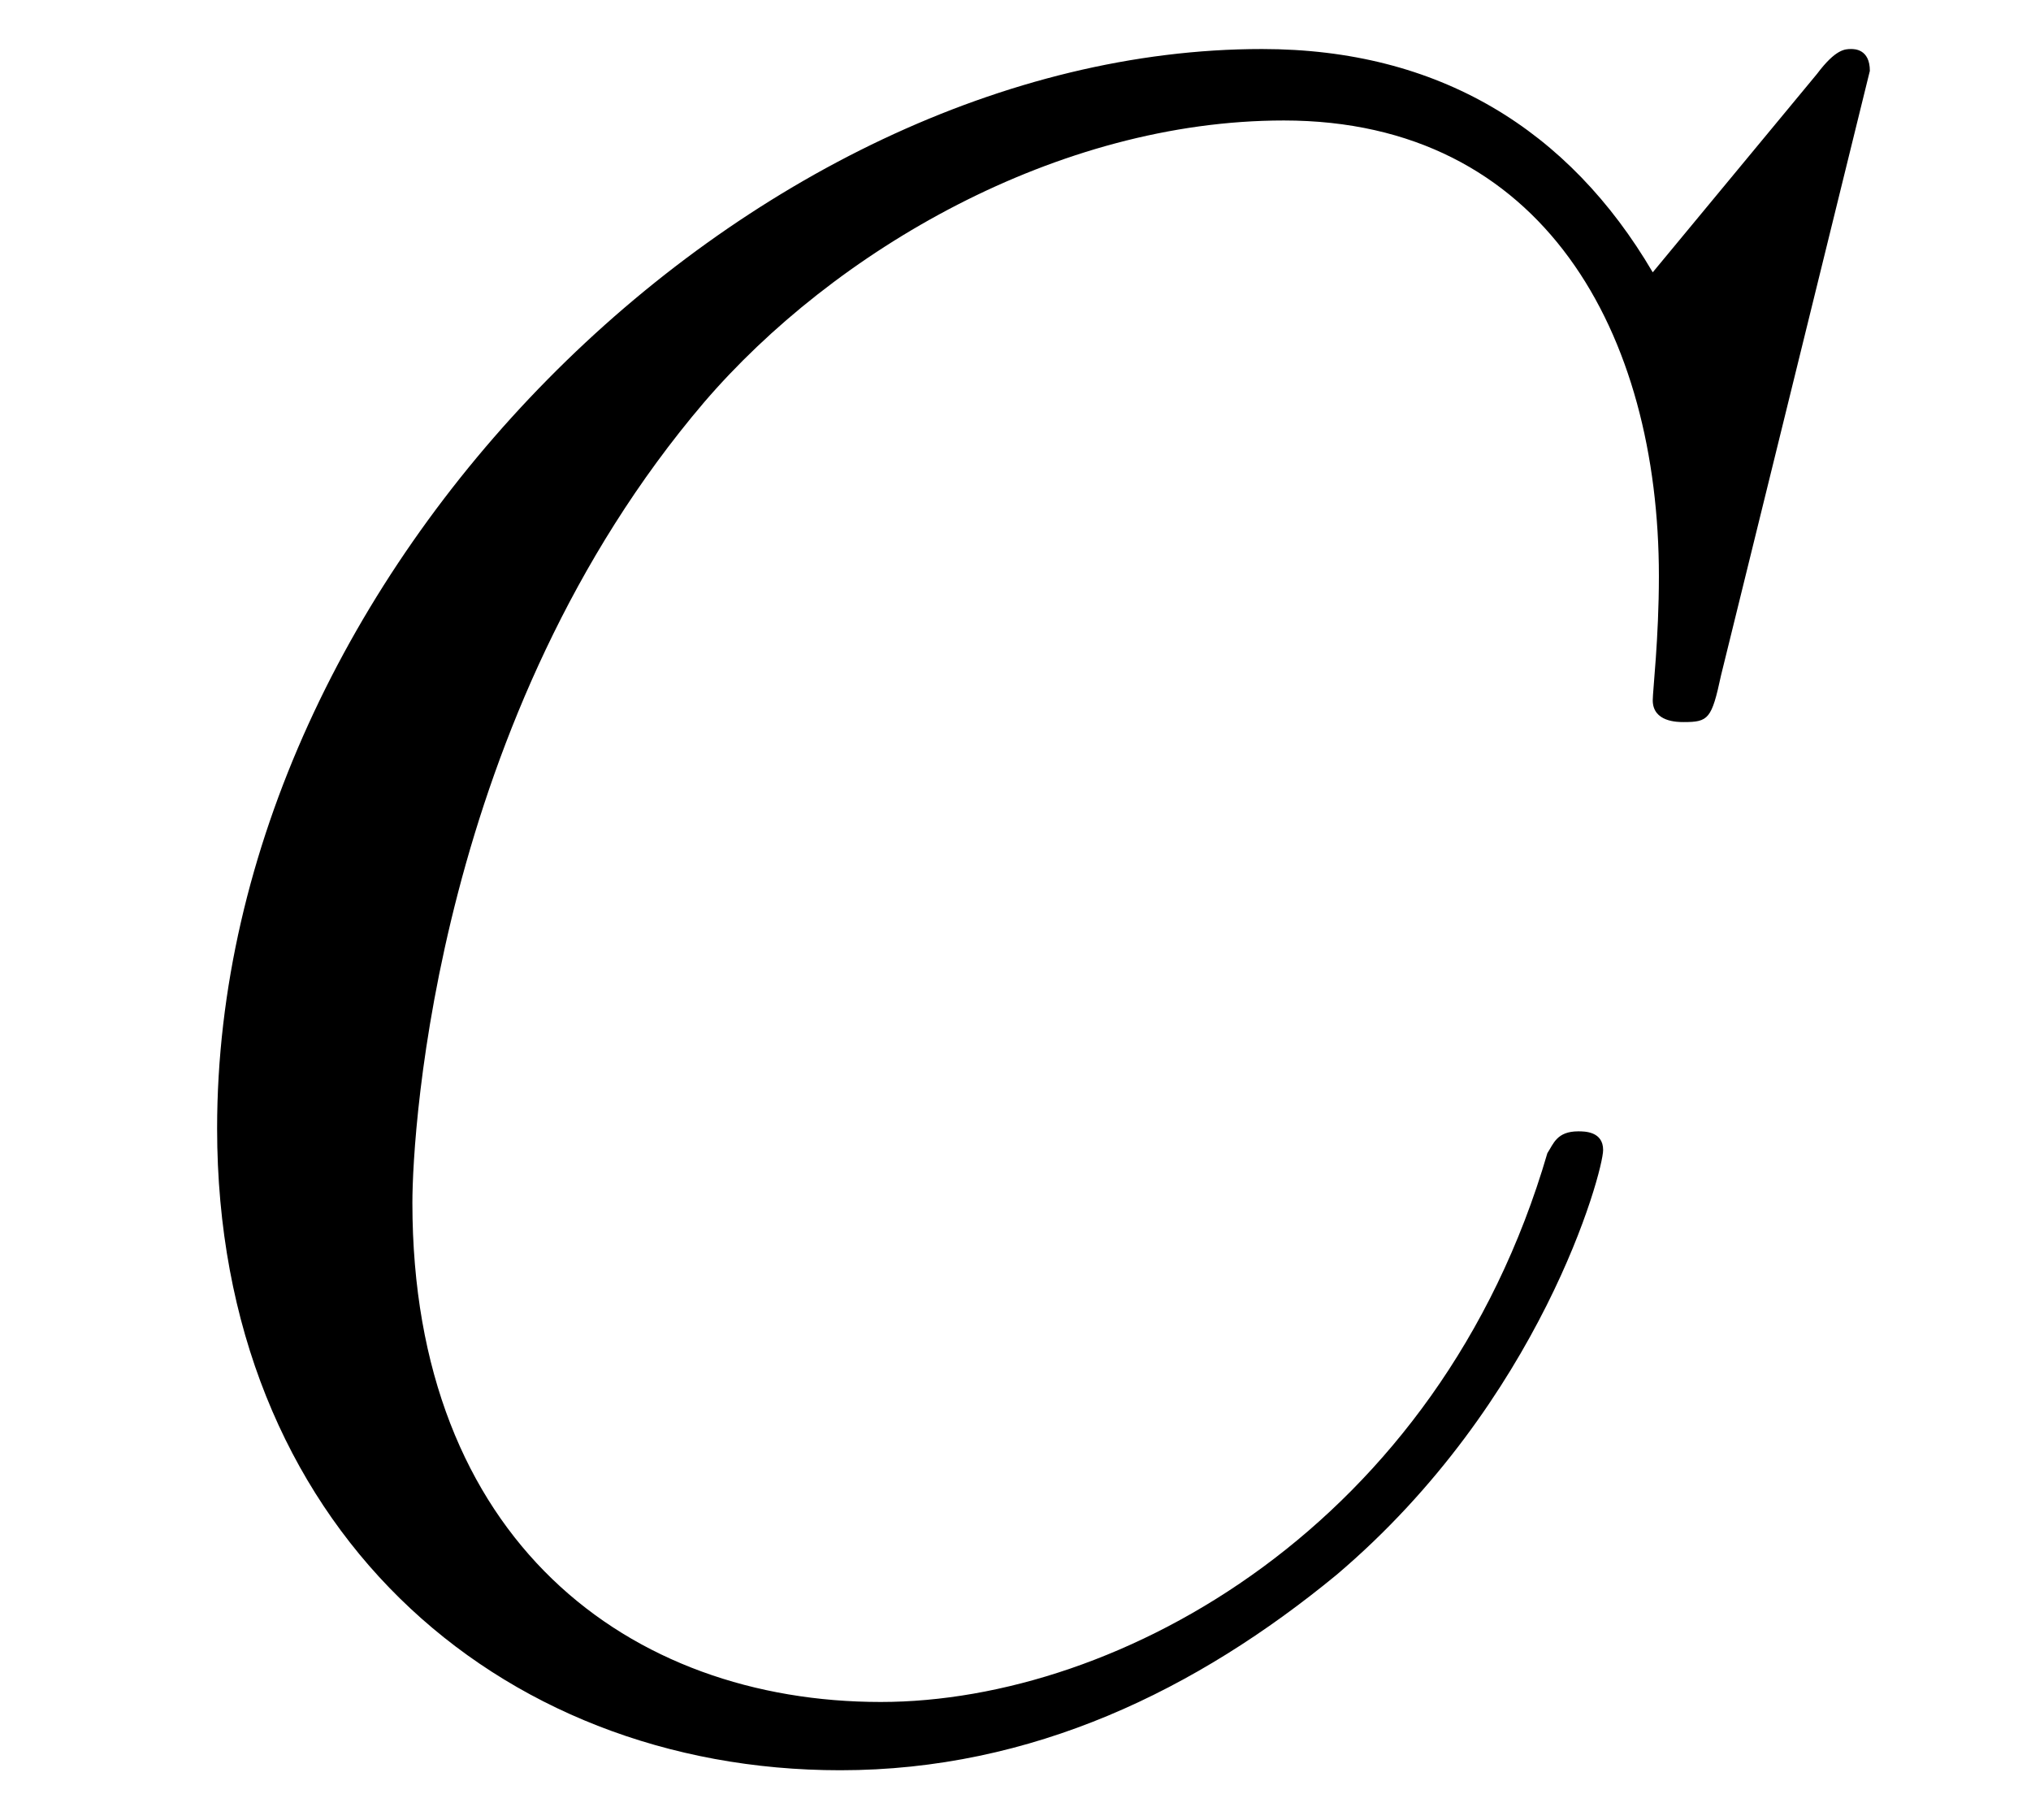
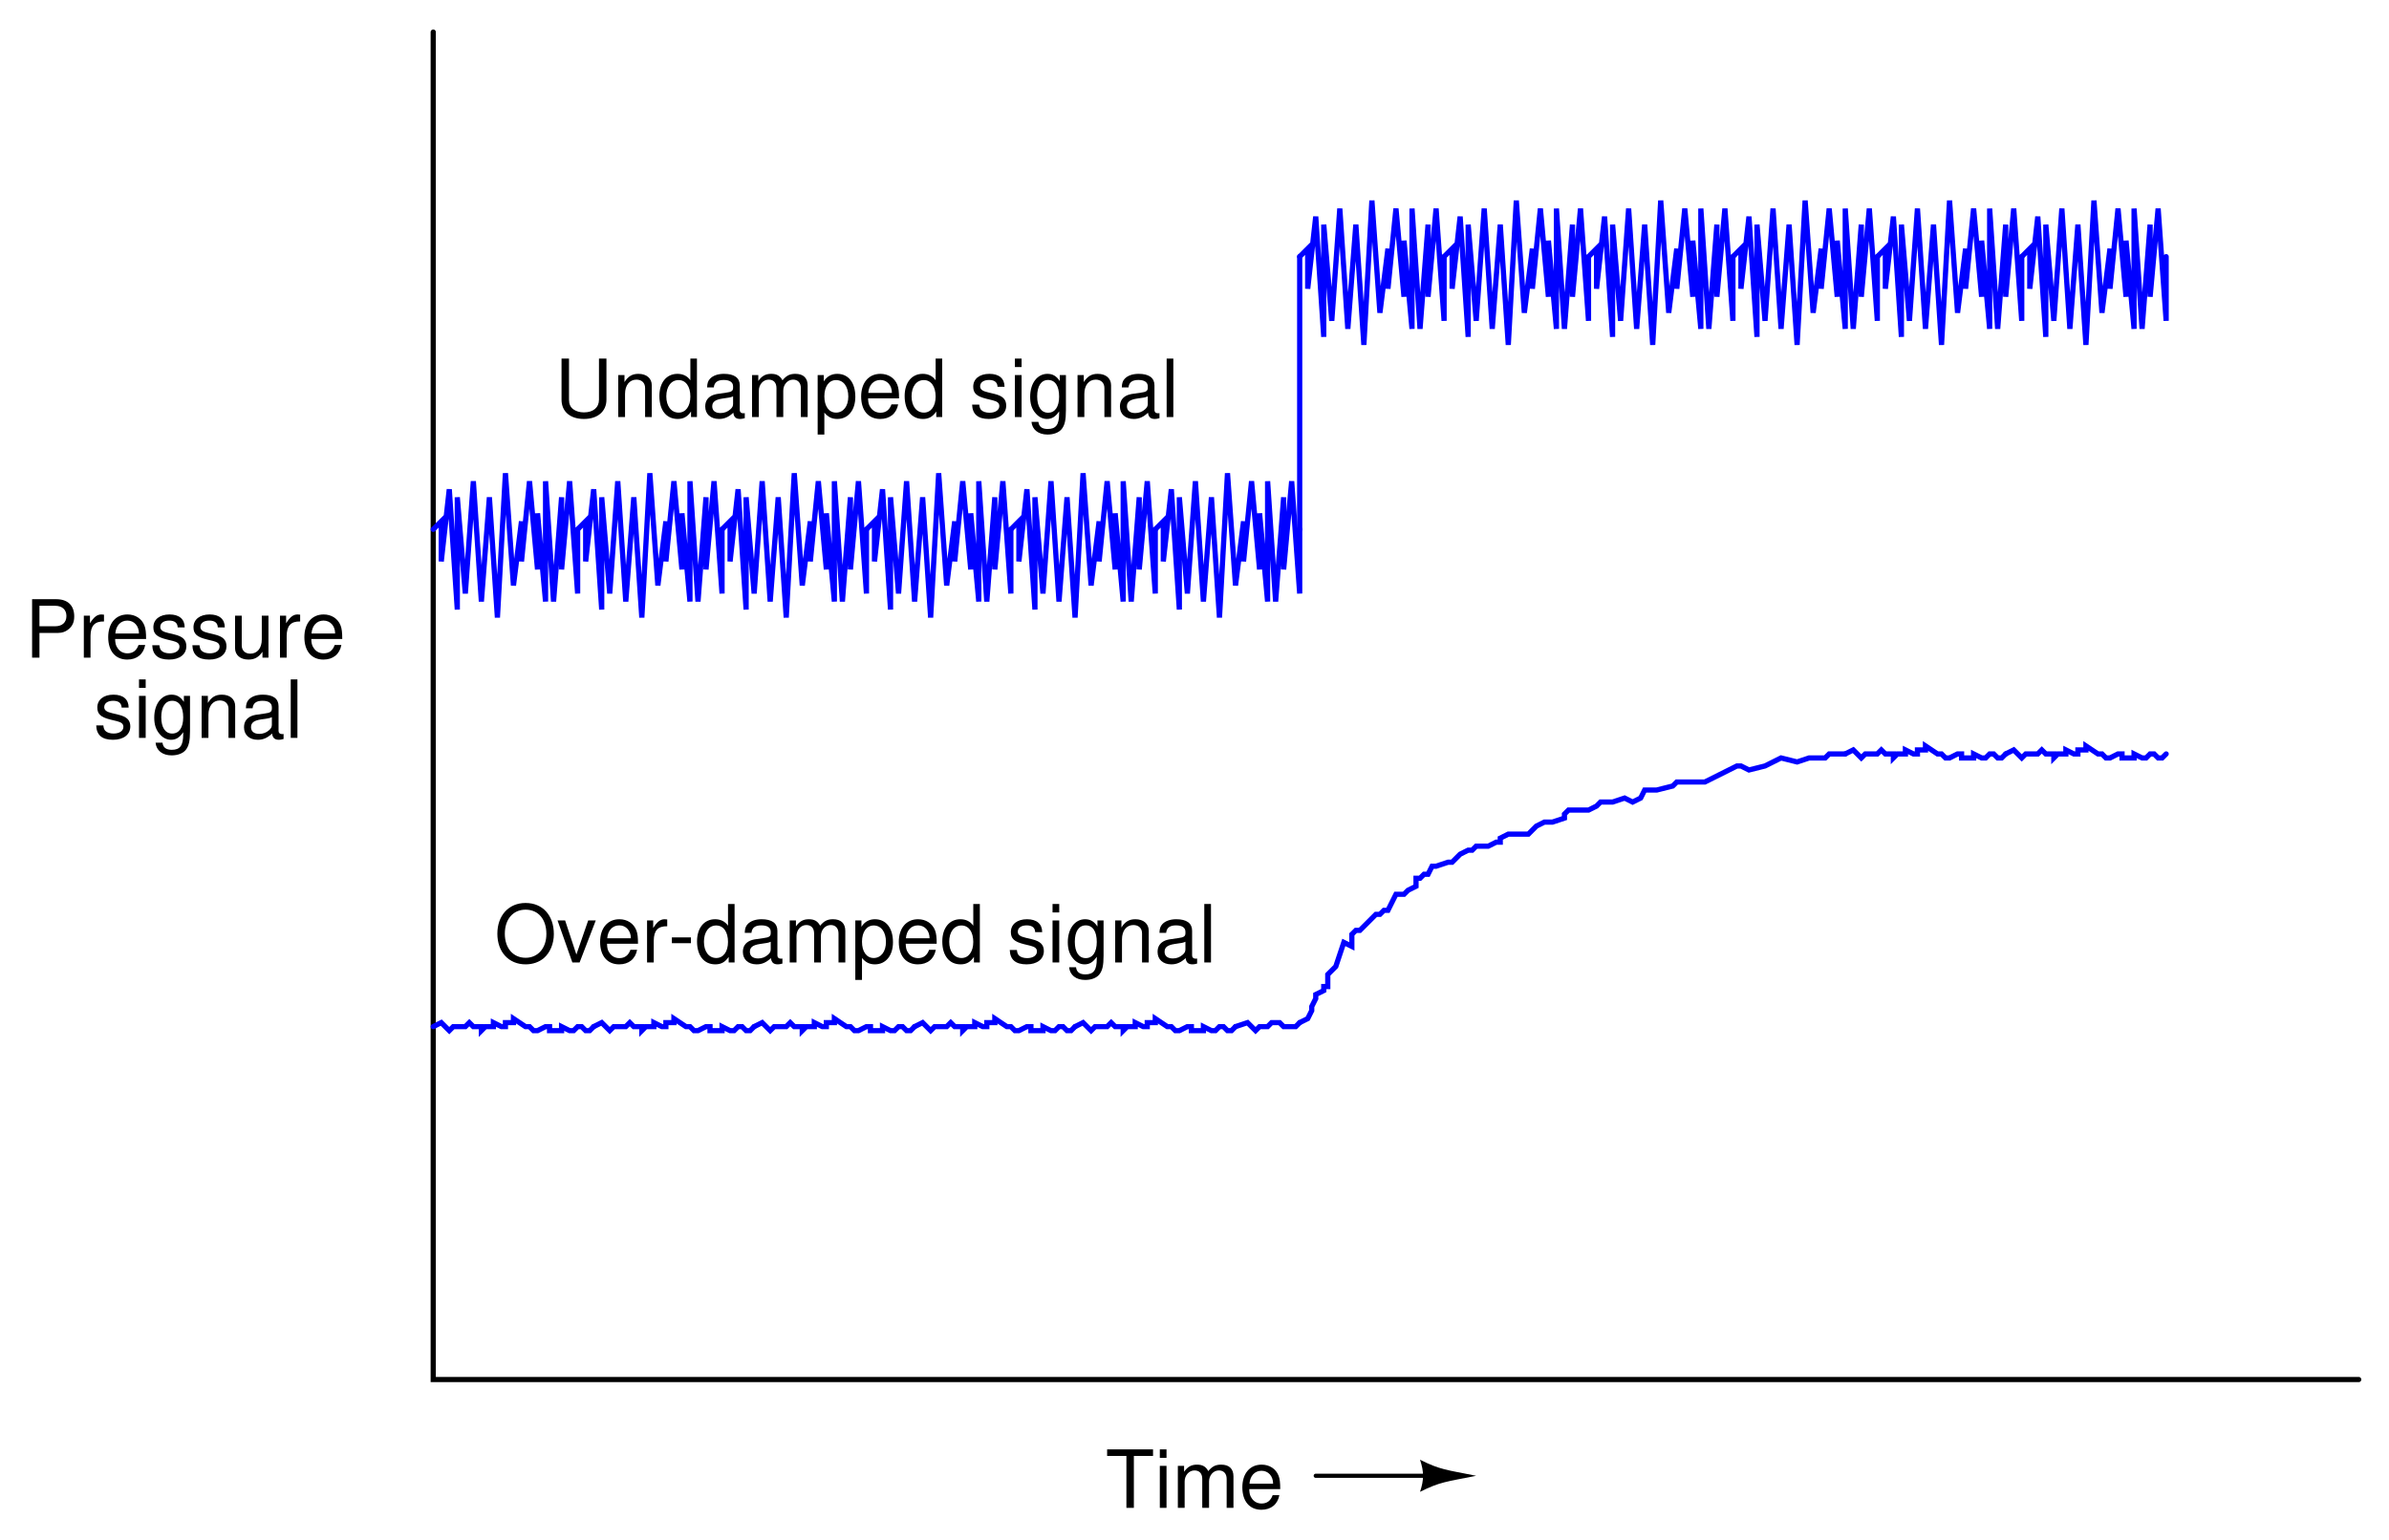
- <svg xmlns="http://www.w3.org/2000/svg" xmlns:xlink="http://www.w3.org/1999/xlink" viewBox="0 0 10.234 9.169" version="1.2">
+ <svg xmlns="http://www.w3.org/2000/svg" xmlns:xlink="http://www.w3.org/1999/xlink" viewBox="0 0 334.999 215.999" version="1.2">
  <defs>
    <g>
      <symbol overflow="visible" id="glyph0-0">
        <path style="stroke:none;" d="" />
      </symbol>
      <symbol overflow="visible" id="glyph0-1">
-         <path style="stroke:none;" d="M 8.922 -8.312 C 8.922 -8.422 8.844 -8.422 8.828 -8.422 C 8.797 -8.422 8.75 -8.422 8.656 -8.297 L 7.828 -7.297 C 7.406 -8.016 6.75 -8.422 5.859 -8.422 C 3.281 -8.422 0.594 -5.797 0.594 -2.984 C 0.594 -0.984 2 0.25 3.734 0.25 C 4.703 0.25 5.531 -0.156 6.234 -0.734 C 7.266 -1.609 7.578 -2.766 7.578 -2.875 C 7.578 -2.969 7.484 -2.969 7.453 -2.969 C 7.344 -2.969 7.328 -2.906 7.297 -2.859 C 6.75 -0.984 5.141 -0.094 3.938 -0.094 C 2.672 -0.094 1.578 -0.906 1.578 -2.609 C 1.578 -2.984 1.703 -5.062 3.047 -6.641 C 3.703 -7.406 4.828 -8.062 5.969 -8.062 C 7.281 -8.062 7.859 -6.984 7.859 -5.766 C 7.859 -5.453 7.828 -5.188 7.828 -5.141 C 7.828 -5.031 7.953 -5.031 7.984 -5.031 C 8.109 -5.031 8.125 -5.047 8.172 -5.266 Z M 8.922 -8.312 " />
+         <path style="stroke:none;" d="M 3.984 -7.281 L 6.672 -7.281 L 6.672 -8.203 L 0.234 -8.203 L 0.234 -7.281 L 2.938 -7.281 L 2.938 0 L 3.984 0 Z M 3.984 -7.281 " />
+       </symbol>
+       <symbol overflow="visible" id="glyph0-2">
+         <path style="stroke:none;" d="M 1.688 -5.891 L 0.75 -5.891 L 0.75 0 L 1.688 0 Z M 1.688 -8.203 L 0.75 -8.203 L 0.75 -7.016 L 1.688 -7.016 Z M 1.688 -8.203 " />
+       </symbol>
+       <symbol overflow="visible" id="glyph0-3">
+         <path style="stroke:none;" d="M 0.781 -5.891 L 0.781 0 L 1.734 0 L 1.734 -3.703 C 1.734 -4.562 2.344 -5.25 3.109 -5.25 C 3.812 -5.25 4.203 -4.812 4.203 -4.062 L 4.203 0 L 5.156 0 L 5.156 -3.703 C 5.156 -4.562 5.766 -5.25 6.531 -5.25 C 7.219 -5.25 7.625 -4.797 7.625 -4.062 L 7.625 0 L 8.578 0 L 8.578 -4.422 C 8.578 -5.484 7.969 -6.062 6.859 -6.062 C 6.078 -6.062 5.609 -5.828 5.047 -5.156 C 4.703 -5.797 4.234 -6.062 3.469 -6.062 C 2.672 -6.062 2.156 -5.766 1.656 -5.062 L 1.656 -5.891 Z M 0.781 -5.891 " />
+       </symbol>
+       <symbol overflow="visible" id="glyph0-4">
+         <path style="stroke:none;" d="M 5.766 -2.625 C 5.766 -3.531 5.703 -4.078 5.531 -4.516 C 5.156 -5.484 4.25 -6.062 3.156 -6.062 C 1.5 -6.062 0.453 -4.812 0.453 -2.875 C 0.453 -0.922 1.469 0.266 3.125 0.266 C 4.484 0.266 5.406 -0.5 5.641 -1.781 L 4.703 -1.781 C 4.438 -1.016 3.922 -0.609 3.156 -0.609 C 2.562 -0.609 2.062 -0.875 1.75 -1.375 C 1.516 -1.703 1.438 -2.047 1.422 -2.625 Z M 1.453 -3.391 C 1.531 -4.484 2.188 -5.203 3.141 -5.203 C 4.094 -5.203 4.766 -4.453 4.766 -3.391 Z M 1.453 -3.391 " />
+       </symbol>
+       <symbol overflow="visible" id="glyph0-5">
+         <path style="stroke:none;" d="M 2.062 -3.469 L 4.641 -3.469 C 5.281 -3.469 5.797 -3.672 6.234 -4.062 C 6.734 -4.516 6.938 -5.047 6.938 -5.797 C 6.938 -7.328 6.031 -8.203 4.406 -8.203 L 1.031 -8.203 L 1.031 0 L 2.062 0 Z M 2.062 -4.406 L 2.062 -7.281 L 4.25 -7.281 C 5.25 -7.281 5.844 -6.734 5.844 -5.844 C 5.844 -4.938 5.25 -4.406 4.25 -4.406 Z M 2.062 -4.406 " />
+       </symbol>
+       <symbol overflow="visible" id="glyph0-6">
+         <path style="stroke:none;" d="M 0.781 -5.891 L 0.781 0 L 1.719 0 L 1.719 -3.062 C 1.734 -4.484 2.312 -5.109 3.609 -5.078 L 3.609 -6.031 C 3.453 -6.047 3.359 -6.062 3.25 -6.062 C 2.641 -6.062 2.188 -5.703 1.641 -4.828 L 1.641 -5.891 Z M 0.781 -5.891 " />
+       </symbol>
+       <symbol overflow="visible" id="glyph0-7">
+         <path style="stroke:none;" d="M 4.922 -4.25 C 4.922 -5.406 4.156 -6.062 2.797 -6.062 C 1.422 -6.062 0.531 -5.359 0.531 -4.266 C 0.531 -3.344 1 -2.906 2.391 -2.562 L 3.281 -2.344 C 3.922 -2.188 4.188 -1.953 4.188 -1.547 C 4.188 -0.984 3.641 -0.609 2.812 -0.609 C 2.312 -0.609 1.875 -0.75 1.641 -1 C 1.5 -1.172 1.422 -1.344 1.375 -1.75 L 0.375 -1.75 C 0.422 -0.391 1.188 0.266 2.734 0.266 C 4.219 0.266 5.156 -0.469 5.156 -1.609 C 5.156 -2.484 4.672 -2.969 3.5 -3.25 L 2.594 -3.469 C 1.828 -3.641 1.5 -3.891 1.5 -4.312 C 1.5 -4.859 1.984 -5.203 2.75 -5.203 C 3.516 -5.203 3.922 -4.875 3.938 -4.25 Z M 4.922 -4.25 " />
+       </symbol>
+       <symbol overflow="visible" id="glyph0-8">
+         <path style="stroke:none;" d="M 5.422 0 L 5.422 -5.891 L 4.484 -5.891 L 4.484 -2.547 C 4.484 -1.344 3.859 -0.562 2.875 -0.562 C 2.141 -0.562 1.672 -1.016 1.672 -1.719 L 1.672 -5.891 L 0.734 -5.891 L 0.734 -1.344 C 0.734 -0.375 1.469 0.266 2.609 0.266 C 3.469 0.266 4.031 -0.047 4.578 -0.828 L 4.578 0 Z M 5.422 0 " />
+       </symbol>
+       <symbol overflow="visible" id="glyph0-9">
+         <path style="stroke:none;" d="M 4.547 -5.891 L 4.547 -5.047 C 4.078 -5.75 3.562 -6.062 2.812 -6.062 C 1.391 -6.062 0.391 -4.734 0.391 -2.844 C 0.391 -1.859 0.625 -1.141 1.141 -0.547 C 1.578 -0.016 2.141 0.266 2.75 0.266 C 3.453 0.266 3.953 -0.062 4.453 -0.797 L 4.453 -0.5 C 4.453 1.078 4.016 1.672 2.844 1.672 C 2.047 1.672 1.625 1.344 1.547 0.672 L 0.578 0.672 C 0.672 1.766 1.547 2.453 2.828 2.453 C 3.688 2.453 4.406 2.172 4.797 1.703 C 5.25 1.141 5.406 0.422 5.406 -0.969 L 5.406 -5.891 Z M 2.906 -5.203 C 3.891 -5.203 4.453 -4.359 4.453 -2.875 C 4.453 -1.438 3.875 -0.609 2.906 -0.609 C 1.938 -0.609 1.375 -1.453 1.375 -2.906 C 1.375 -4.344 1.938 -5.203 2.906 -5.203 Z M 2.906 -5.203 " />
+       </symbol>
+       <symbol overflow="visible" id="glyph0-10">
+         <path style="stroke:none;" d="M 0.781 -5.891 L 0.781 0 L 1.734 0 L 1.734 -3.25 C 1.734 -4.453 2.359 -5.25 3.328 -5.25 C 4.078 -5.25 4.547 -4.797 4.547 -4.078 L 4.547 0 L 5.484 0 L 5.484 -4.453 C 5.484 -5.438 4.75 -6.062 3.609 -6.062 C 2.734 -6.062 2.172 -5.719 1.656 -4.906 L 1.656 -5.891 Z M 0.781 -5.891 " />
+       </symbol>
+       <symbol overflow="visible" id="glyph0-11">
+         <path style="stroke:none;" d="M 6.016 -0.547 C 5.922 -0.531 5.875 -0.531 5.812 -0.531 C 5.484 -0.531 5.312 -0.703 5.312 -0.984 L 5.312 -4.453 C 5.312 -5.5 4.547 -6.062 3.094 -6.062 C 2.234 -6.062 1.547 -5.812 1.141 -5.375 C 0.859 -5.078 0.75 -4.734 0.734 -4.156 L 1.672 -4.156 C 1.75 -4.875 2.188 -5.203 3.062 -5.203 C 3.922 -5.203 4.375 -4.875 4.375 -4.312 L 4.375 -4.078 C 4.359 -3.672 4.156 -3.516 3.391 -3.422 C 2.062 -3.25 1.875 -3.203 1.5 -3.062 C 0.828 -2.766 0.469 -2.25 0.469 -1.484 C 0.469 -0.422 1.219 0.266 2.406 0.266 C 3.156 0.266 3.75 0 4.406 -0.609 C 4.484 0 4.766 0.266 5.375 0.266 C 5.578 0.266 5.703 0.234 6.016 0.156 Z M 4.375 -1.859 C 4.375 -1.547 4.281 -1.344 4 -1.094 C 3.625 -0.75 3.156 -0.562 2.609 -0.562 C 1.875 -0.562 1.453 -0.906 1.453 -1.5 C 1.453 -2.125 1.859 -2.438 2.875 -2.594 C 3.875 -2.719 4.062 -2.766 4.375 -2.906 Z M 4.375 -1.859 " />
+       </symbol>
+       <symbol overflow="visible" id="glyph0-12">
+         <path style="stroke:none;" d="M 1.703 -8.203 L 0.766 -8.203 L 0.766 0 L 1.703 0 Z M 1.703 -8.203 " />
+       </symbol>
+       <symbol overflow="visible" id="glyph0-13">
+         <path style="stroke:none;" d="M 6.203 -8.203 L 6.203 -2.438 C 6.203 -1.344 5.406 -0.656 4.094 -0.656 C 3.484 -0.656 3 -0.812 2.594 -1.094 C 2.188 -1.406 2 -1.828 2 -2.438 L 2 -8.203 L 0.953 -8.203 L 0.953 -2.438 C 0.953 -0.781 2.156 0.266 4.094 0.266 C 6.016 0.266 7.25 -0.797 7.25 -2.438 L 7.25 -8.203 Z M 6.203 -8.203 " />
+       </symbol>
+       <symbol overflow="visible" id="glyph0-14">
+         <path style="stroke:none;" d="M 5.562 -8.203 L 4.641 -8.203 L 4.641 -5.156 C 4.234 -5.75 3.609 -6.062 2.828 -6.062 C 1.297 -6.062 0.297 -4.844 0.297 -2.953 C 0.297 -0.969 1.266 0.266 2.859 0.266 C 3.672 0.266 4.234 -0.047 4.734 -0.781 L 4.734 0 L 5.562 0 Z M 2.984 -5.188 C 4 -5.188 4.641 -4.297 4.641 -2.875 C 4.641 -1.516 3.984 -0.625 3 -0.625 C 1.953 -0.625 1.266 -1.531 1.266 -2.906 C 1.266 -4.281 1.953 -5.188 2.984 -5.188 Z M 2.984 -5.188 " />
+       </symbol>
+       <symbol overflow="visible" id="glyph0-15">
+         <path style="stroke:none;" d="M 0.609 2.453 L 1.547 2.453 L 1.547 -0.625 C 2.047 -0.016 2.594 0.266 3.359 0.266 C 4.891 0.266 5.891 -0.969 5.891 -2.844 C 5.891 -4.828 4.922 -6.062 3.359 -6.062 C 2.547 -6.062 1.906 -5.703 1.469 -5 L 1.469 -5.891 L 0.609 -5.891 Z M 3.188 -5.188 C 4.234 -5.188 4.906 -4.281 4.906 -2.875 C 4.906 -1.531 4.219 -0.625 3.188 -0.625 C 2.188 -0.625 1.547 -1.516 1.547 -2.906 C 1.547 -4.281 2.188 -5.188 3.188 -5.188 Z M 3.188 -5.188 " />
+       </symbol>
+       <symbol overflow="visible" id="glyph0-16">
+         <path style="stroke:none;" d="" />
+       </symbol>
+       <symbol overflow="visible" id="glyph0-17">
+         <path style="stroke:none;" d="M 4.375 -8.344 C 2.031 -8.344 0.422 -6.609 0.422 -4.031 C 0.422 -1.469 2.016 0.266 4.391 0.266 C 5.391 0.266 6.266 -0.047 6.938 -0.609 C 7.812 -1.359 8.344 -2.625 8.344 -3.969 C 8.344 -6.609 6.781 -8.344 4.375 -8.344 Z M 4.375 -7.406 C 6.156 -7.406 7.297 -6.078 7.297 -4 C 7.297 -2.016 6.125 -0.656 4.391 -0.656 C 2.625 -0.656 1.469 -2.016 1.469 -4.031 C 1.469 -6.062 2.625 -7.406 4.375 -7.406 Z M 4.375 -7.406 " />
+       </symbol>
+       <symbol overflow="visible" id="glyph0-18">
+         <path style="stroke:none;" d="M 3.203 0 L 5.469 -5.891 L 4.406 -5.891 L 2.75 -1.109 L 1.172 -5.891 L 0.109 -5.891 L 2.188 0 Z M 3.203 0 " />
+       </symbol>
+       <symbol overflow="visible" id="glyph0-19">
+         <path style="stroke:none;" d="M 3.188 -3.516 L 0.516 -3.516 L 0.516 -2.703 L 3.188 -2.703 Z M 3.188 -3.516 " />
      </symbol>
    </g>
  </defs>
  <g id="surface1">
+     <path style="fill:none;stroke-width:7.312;stroke-linecap:round;stroke-linejoin:miter;stroke:rgb(0%,0%,0%);stroke-opacity:1;stroke-miterlimit:6;" d="M 3302.5 219.99 L 602.5 219.99 L 602.5 2109.99 " transform="matrix(0.1,0,0,-0.1,0.5,215.499)" />
    <g style="fill:rgb(0%,0%,0%);fill-opacity:1;">
-       <use xlink:href="#glyph0-1" x="0.5" y="8.669" />
+       <use xlink:href="#glyph0-1" x="155.013" y="211.499" />
+       <use xlink:href="#glyph0-2" x="161.887" y="211.499" />
+       <use xlink:href="#glyph0-3" x="164.384" y="211.499" />
+       <use xlink:href="#glyph0-4" x="173.756" y="211.499" />
+     </g>
+     <path style="fill:none;stroke-width:5.85;stroke-linecap:round;stroke-linejoin:miter;stroke:rgb(0%,0%,0%);stroke-opacity:1;stroke-miterlimit:6;" d="M 2008.75 84.99 L 1840 84.99 " transform="matrix(0.1,0,0,-0.1,0.5,215.499)" />
+     <path style=" stroke:none;fill-rule:evenodd;fill:rgb(0%,0%,0%);fill-opacity:1;" d="M 199.125 209.25 C 201.938 207.844 202.781 207.844 207 207 C 202.781 206.156 201.938 206.156 199.125 204.75 C 199.688 206.438 199.688 207.562 199.125 209.25 " />
+     <g style="fill:rgb(0%,0%,0%);fill-opacity:1;">
+       <use xlink:href="#glyph0-5" x="3.47" y="92.249" />
+       <use xlink:href="#glyph0-6" x="10.974" y="92.249" />
+       <use xlink:href="#glyph0-4" x="14.72" y="92.249" />
+       <use xlink:href="#glyph0-7" x="20.975" y="92.249" />
+       <use xlink:href="#glyph0-7" x="26.6" y="92.249" />
+       <use xlink:href="#glyph0-8" x="32.225" y="92.249" />
+       <use xlink:href="#glyph0-6" x="38.48" y="92.249" />
+       <use xlink:href="#glyph0-4" x="42.227" y="92.249" />
+     </g>
+     <g style="fill:rgb(0%,0%,0%);fill-opacity:1;">
+       <use xlink:href="#glyph0-7" x="13.116" y="103.499" />
+       <use xlink:href="#glyph0-2" x="18.741" y="103.499" />
+       <use xlink:href="#glyph0-9" x="21.238" y="103.499" />
+       <use xlink:href="#glyph0-10" x="27.493" y="103.499" />
+       <use xlink:href="#glyph0-11" x="33.748" y="103.499" />
+       <use xlink:href="#glyph0-12" x="40.003" y="103.499" />
+     </g>
+     <path style="fill:none;stroke-width:7.312;stroke-linecap:round;stroke-linejoin:miter;stroke:rgb(0%,0%,100%);stroke-opacity:1;stroke-miterlimit:6;" d="M 805 1412.49 L 805 1322.49 L 793.75 1479.99 L 782.5 1356.24 L 782.5 1457.49 L 771.25 1311.24 L 760 1479.99 L 760 1311.24 L 748.75 1434.99 L 748.75 1356.24 L 737.5 1479.99 L 726.25 1367.49 L 726.25 1423.74 L 715 1333.74 L 703.75 1491.24 L 692.5 1288.74 L 681.25 1457.49 L 670 1311.24 L 658.75 1479.99 L 647.5 1322.49 L 636.25 1457.49 L 636.25 1299.99 L 625 1468.74 L 613.75 1367.49 L 613.75 1423.74 L 602.5 1412.49 " transform="matrix(0.1,0,0,-0.1,0.5,215.499)" />
+     <path style="fill:none;stroke-width:7.312;stroke-linecap:round;stroke-linejoin:miter;stroke:rgb(0%,0%,100%);stroke-opacity:1;stroke-miterlimit:6;" d="M 1007.5 1412.49 L 1007.5 1322.49 L 996.25 1479.99 L 985 1356.24 L 985 1457.49 L 973.75 1311.24 L 962.5 1479.99 L 962.5 1311.24 L 951.25 1434.99 L 951.25 1356.24 L 940 1479.99 L 928.75 1367.49 L 928.75 1423.74 L 917.5 1333.74 L 906.25 1491.24 L 895 1288.74 L 883.75 1457.49 L 872.5 1311.24 L 861.25 1479.99 L 850 1322.49 L 838.75 1457.49 L 838.75 1299.99 L 827.5 1468.74 L 816.25 1367.49 L 816.25 1423.74 L 805 1412.49 " transform="matrix(0.1,0,0,-0.1,0.5,215.499)" />
+     <path style="fill:none;stroke-width:7.312;stroke-linecap:round;stroke-linejoin:miter;stroke:rgb(0%,0%,100%);stroke-opacity:1;stroke-miterlimit:6;" d="M 1210 1412.49 L 1210 1322.49 L 1198.75 1479.99 L 1187.5 1356.24 L 1187.5 1457.49 L 1176.25 1311.24 L 1165 1479.99 L 1165 1311.24 L 1153.75 1434.99 L 1153.75 1356.24 L 1142.5 1479.99 L 1131.25 1367.49 L 1131.25 1423.74 L 1120 1333.74 L 1108.75 1491.24 L 1097.5 1288.74 L 1086.25 1457.49 L 1075 1311.24 L 1063.75 1479.99 L 1052.5 1322.49 L 1041.25 1457.49 L 1041.25 1299.99 L 1030 1468.74 L 1018.75 1367.49 L 1018.75 1423.74 L 1007.5 1412.49 " transform="matrix(0.1,0,0,-0.1,0.5,215.499)" />
+     <path style="fill:none;stroke-width:7.312;stroke-linecap:round;stroke-linejoin:miter;stroke:rgb(0%,0%,100%);stroke-opacity:1;stroke-miterlimit:6;" d="M 1412.5 1412.49 L 1412.5 1322.49 L 1401.25 1479.99 L 1390 1356.24 L 1390 1457.49 L 1378.75 1311.24 L 1367.5 1479.99 L 1367.5 1311.24 L 1356.25 1434.99 L 1356.25 1356.24 L 1345 1479.99 L 1333.75 1367.49 L 1333.75 1423.74 L 1322.5 1333.74 L 1311.25 1491.24 L 1300 1288.74 L 1288.75 1457.49 L 1277.5 1311.24 L 1266.25 1479.99 L 1255 1322.49 L 1243.75 1457.49 L 1243.75 1299.99 L 1232.5 1468.74 L 1221.25 1367.49 L 1221.25 1423.74 L 1210 1412.49 " transform="matrix(0.1,0,0,-0.1,0.5,215.499)" />
+     <path style="fill:none;stroke-width:7.312;stroke-linecap:round;stroke-linejoin:miter;stroke:rgb(0%,0%,100%);stroke-opacity:1;stroke-miterlimit:6;" d="M 1615 1412.49 L 1615 1322.49 L 1603.75 1479.99 L 1592.5 1356.24 L 1592.5 1457.49 L 1581.25 1311.24 L 1570 1479.99 L 1570 1311.24 L 1558.75 1434.99 L 1558.75 1356.24 L 1547.5 1479.99 L 1536.25 1367.49 L 1536.25 1423.74 L 1525 1333.74 L 1513.75 1491.24 L 1502.5 1288.74 L 1491.25 1457.49 L 1480 1311.24 L 1468.75 1479.99 L 1457.5 1322.49 L 1446.25 1457.49 L 1446.25 1299.99 L 1435 1468.74 L 1423.75 1367.49 L 1423.75 1423.74 L 1412.5 1412.49 " transform="matrix(0.1,0,0,-0.1,0.5,215.499)" />
+     <path style="fill:none;stroke-width:7.312;stroke-linecap:round;stroke-linejoin:miter;stroke:rgb(0%,0%,100%);stroke-opacity:1;stroke-miterlimit:6;" d="M 1817.5 1412.49 L 1817.5 1322.49 L 1806.25 1479.99 L 1795 1356.24 L 1795 1457.49 L 1783.75 1311.24 L 1772.5 1479.99 L 1772.5 1311.24 L 1761.25 1434.99 L 1761.25 1356.24 L 1750 1479.99 L 1738.75 1367.49 L 1738.75 1423.74 L 1727.5 1333.74 L 1716.25 1491.24 L 1705 1288.74 L 1693.75 1457.49 L 1682.5 1311.24 L 1671.25 1479.99 L 1660 1322.49 L 1648.75 1457.49 L 1648.75 1299.99 L 1637.5 1468.74 L 1626.25 1367.49 L 1626.25 1423.74 L 1615 1412.49 " transform="matrix(0.1,0,0,-0.1,0.5,215.499)" />
+     <path style="fill:none;stroke-width:7.312;stroke-linecap:round;stroke-linejoin:miter;stroke:rgb(0%,0%,100%);stroke-opacity:1;stroke-miterlimit:6;" d="M 827.5 714.99 L 821.875 709.365 L 816.25 709.365 L 810.625 714.99 L 805 714.99 L 799.375 709.365 L 793.75 709.365 L 782.5 714.99 L 782.5 709.365 L 765.625 709.365 L 765.625 714.99 L 760 714.99 L 748.75 709.365 L 743.125 709.365 L 737.5 714.99 L 731.875 714.99 L 715 726.24 L 715 720.615 L 703.75 720.615 L 703.75 714.99 L 698.125 714.99 L 686.875 720.615 L 686.875 714.99 L 675.625 714.99 L 670 709.365 L 670 714.99 L 658.75 714.99 L 653.125 720.615 L 647.5 714.99 L 630.625 714.99 L 625 709.365 L 613.75 720.615 L 602.5 714.99 " transform="matrix(0.1,0,0,-0.1,0.5,215.499)" />
+     <path style="fill:none;stroke-width:7.312;stroke-linecap:round;stroke-linejoin:miter;stroke:rgb(0%,0%,100%);stroke-opacity:1;stroke-miterlimit:6;" d="M 1052.5 714.99 L 1046.875 709.365 L 1041.25 709.365 L 1035.625 714.99 L 1030 714.99 L 1024.375 709.365 L 1018.75 709.365 L 1007.5 714.99 L 1007.5 709.365 L 990.625 709.365 L 990.625 714.99 L 985 714.99 L 973.75 709.365 L 968.125 709.365 L 962.5 714.99 L 956.875 714.99 L 940 726.24 L 940 720.615 L 928.75 720.615 L 928.75 714.99 L 923.125 714.99 L 911.875 720.615 L 911.875 714.99 L 900.625 714.99 L 895 709.365 L 895 714.99 L 883.75 714.99 L 878.125 720.615 L 872.5 714.99 L 855.625 714.99 L 850 709.365 L 838.75 720.615 L 827.5 714.99 " transform="matrix(0.1,0,0,-0.1,0.5,215.499)" />
+     <path style="fill:none;stroke-width:7.312;stroke-linecap:round;stroke-linejoin:miter;stroke:rgb(0%,0%,100%);stroke-opacity:1;stroke-miterlimit:6;" d="M 2020 1794.99 L 2020 1704.99 L 2008.75 1862.49 L 1997.5 1738.74 L 1997.5 1839.99 L 1986.25 1693.74 L 1975 1862.49 L 1975 1693.74 L 1963.75 1817.49 L 1963.75 1738.74 L 1952.5 1862.49 L 1941.25 1749.99 L 1941.25 1806.24 L 1930 1716.24 L 1918.75 1873.74 L 1907.5 1671.24 L 1896.25 1839.99 L 1885 1693.74 L 1873.75 1862.49 L 1862.5 1704.99 L 1851.25 1839.99 L 1851.25 1682.49 L 1840 1851.24 L 1828.75 1749.99 L 1828.75 1806.24 L 1817.5 1794.99 " transform="matrix(0.1,0,0,-0.1,0.5,215.499)" />
+     <path style="fill:none;stroke-width:7.312;stroke-linecap:round;stroke-linejoin:miter;stroke:rgb(0%,0%,100%);stroke-opacity:1;stroke-miterlimit:6;" d="M 2222.5 1794.99 L 2222.5 1704.99 L 2211.25 1862.49 L 2200 1738.74 L 2200 1839.99 L 2188.75 1693.74 L 2177.5 1862.49 L 2177.5 1693.74 L 2166.25 1817.49 L 2166.25 1738.74 L 2155 1862.49 L 2143.75 1749.99 L 2143.75 1806.24 L 2132.5 1716.24 L 2121.25 1873.74 L 2110 1671.24 L 2098.75 1839.99 L 2087.5 1693.74 L 2076.25 1862.49 L 2065 1704.99 L 2053.75 1839.99 L 2053.75 1682.49 L 2042.5 1851.24 L 2031.25 1749.99 L 2031.25 1806.24 L 2020 1794.99 " transform="matrix(0.1,0,0,-0.1,0.5,215.499)" />
+     <path style="fill:none;stroke-width:7.312;stroke-linecap:round;stroke-linejoin:miter;stroke:rgb(0%,0%,100%);stroke-opacity:1;stroke-miterlimit:6;" d="M 2425 1794.99 L 2425 1704.99 L 2413.75 1862.49 L 2402.5 1738.74 L 2402.5 1839.99 L 2391.25 1693.74 L 2380 1862.49 L 2380 1693.74 L 2368.75 1817.49 L 2368.75 1738.74 L 2357.5 1862.49 L 2346.25 1749.99 L 2346.25 1806.24 L 2335 1716.24 L 2323.75 1873.74 L 2312.5 1671.24 L 2301.25 1839.99 L 2290 1693.74 L 2278.75 1862.49 L 2267.5 1704.99 L 2256.25 1839.99 L 2256.25 1682.49 L 2245 1851.24 L 2233.75 1749.99 L 2233.75 1806.24 L 2222.5 1794.99 " transform="matrix(0.1,0,0,-0.1,0.5,215.499)" />
+     <path style="fill:none;stroke-width:7.312;stroke-linecap:round;stroke-linejoin:miter;stroke:rgb(0%,0%,100%);stroke-opacity:1;stroke-miterlimit:6;" d="M 2627.5 1794.99 L 2627.5 1704.99 L 2616.25 1862.49 L 2605 1738.74 L 2605 1839.99 L 2593.75 1693.74 L 2582.5 1862.49 L 2582.5 1693.74 L 2571.25 1817.49 L 2571.25 1738.74 L 2560 1862.49 L 2548.75 1749.99 L 2548.75 1806.24 L 2537.5 1716.24 L 2526.25 1873.74 L 2515 1671.24 L 2503.75 1839.99 L 2492.5 1693.74 L 2481.25 1862.49 L 2470 1704.99 L 2458.75 1839.99 L 2458.75 1682.49 L 2447.5 1851.24 L 2436.25 1749.99 L 2436.25 1806.24 L 2425 1794.99 " transform="matrix(0.1,0,0,-0.1,0.5,215.499)" />
+     <path style="fill:none;stroke-width:7.312;stroke-linecap:round;stroke-linejoin:miter;stroke:rgb(0%,0%,100%);stroke-opacity:1;stroke-miterlimit:6;" d="M 2830 1794.99 L 2830 1704.99 L 2818.75 1862.49 L 2807.5 1738.74 L 2807.5 1839.99 L 2796.25 1693.74 L 2785 1862.49 L 2785 1693.74 L 2773.75 1817.49 L 2773.75 1738.74 L 2762.5 1862.49 L 2751.25 1749.99 L 2751.25 1806.24 L 2740 1716.24 L 2728.75 1873.74 L 2717.5 1671.24 L 2706.25 1839.99 L 2695 1693.74 L 2683.75 1862.49 L 2672.5 1704.99 L 2661.25 1839.99 L 2661.25 1682.49 L 2650 1851.24 L 2638.75 1749.99 L 2638.75 1806.24 L 2627.5 1794.99 " transform="matrix(0.1,0,0,-0.1,0.5,215.499)" />
+     <path style="fill:none;stroke-width:7.312;stroke-linecap:round;stroke-linejoin:miter;stroke:rgb(0%,0%,100%);stroke-opacity:1;stroke-miterlimit:6;" d="M 3032.5 1794.99 L 3032.5 1704.99 L 3021.25 1862.49 L 3010 1738.74 L 3010 1839.99 L 2998.75 1693.74 L 2987.5 1862.49 L 2987.5 1693.74 L 2976.25 1817.49 L 2976.25 1738.74 L 2965 1862.49 L 2953.75 1749.99 L 2953.75 1806.24 L 2942.5 1716.24 L 2931.25 1873.74 L 2920 1671.24 L 2908.75 1839.99 L 2897.5 1693.74 L 2886.25 1862.49 L 2875 1704.99 L 2863.75 1839.99 L 2863.75 1682.49 L 2852.5 1851.24 L 2841.25 1749.99 L 2841.25 1806.24 L 2830 1794.99 " transform="matrix(0.1,0,0,-0.1,0.5,215.499)" />
+     <path style="fill:none;stroke-width:7.312;stroke-linecap:round;stroke-linejoin:miter;stroke:rgb(0%,0%,100%);stroke-opacity:1;stroke-miterlimit:6;" d="M 1817.5 1794.99 L 1817.5 1412.49 " transform="matrix(0.1,0,0,-0.1,0.5,215.499)" />
+     <path style="fill:none;stroke-width:7.312;stroke-linecap:round;stroke-linejoin:miter;stroke:rgb(0%,0%,100%);stroke-opacity:1;stroke-miterlimit:6;" d="M 1277.5 714.99 L 1271.875 709.365 L 1266.25 709.365 L 1260.625 714.99 L 1255 714.99 L 1249.375 709.365 L 1243.75 709.365 L 1232.5 714.99 L 1232.5 709.365 L 1215.625 709.365 L 1215.625 714.99 L 1210 714.99 L 1198.75 709.365 L 1193.125 709.365 L 1187.5 714.99 L 1181.875 714.99 L 1165 726.24 L 1165 720.615 L 1153.75 720.615 L 1153.75 714.99 L 1148.125 714.99 L 1136.875 720.615 L 1136.875 714.99 L 1125.625 714.99 L 1120 709.365 L 1120 714.99 L 1108.75 714.99 L 1103.125 720.615 L 1097.5 714.99 L 1080.625 714.99 L 1075 709.365 L 1063.75 720.615 L 1052.5 714.99 " transform="matrix(0.1,0,0,-0.1,0.5,215.499)" />
+     <path style="fill:none;stroke-width:7.312;stroke-linecap:round;stroke-linejoin:miter;stroke:rgb(0%,0%,100%);stroke-opacity:1;stroke-miterlimit:6;" d="M 1502.5 714.99 L 1496.875 709.365 L 1491.25 709.365 L 1485.625 714.99 L 1480 714.99 L 1474.375 709.365 L 1468.75 709.365 L 1457.5 714.99 L 1457.5 709.365 L 1440.625 709.365 L 1440.625 714.99 L 1435 714.99 L 1423.75 709.365 L 1418.125 709.365 L 1412.5 714.99 L 1406.875 714.99 L 1390 726.24 L 1390 720.615 L 1378.75 720.615 L 1378.75 714.99 L 1373.125 714.99 L 1361.875 720.615 L 1361.875 714.99 L 1350.625 714.99 L 1345 709.365 L 1345 714.99 L 1333.75 714.99 L 1328.125 720.615 L 1322.5 714.99 L 1305.625 714.99 L 1300 709.365 L 1288.75 720.615 L 1277.5 714.99 " transform="matrix(0.1,0,0,-0.1,0.5,215.499)" />
+     <path style="fill:none;stroke-width:7.312;stroke-linecap:round;stroke-linejoin:miter;stroke:rgb(0%,0%,100%);stroke-opacity:1;stroke-miterlimit:6;" d="M 1727.5 714.99 L 1721.875 709.365 L 1716.25 709.365 L 1710.625 714.99 L 1705 714.99 L 1699.375 709.365 L 1693.75 709.365 L 1682.5 714.99 L 1682.5 709.365 L 1665.625 709.365 L 1665.625 714.99 L 1660 714.99 L 1648.75 709.365 L 1643.125 709.365 L 1637.5 714.99 L 1631.875 714.99 L 1615 726.24 L 1615 720.615 L 1603.75 720.615 L 1603.75 714.99 L 1598.125 714.99 L 1586.875 720.615 L 1586.875 714.99 L 1575.625 714.99 L 1570 709.365 L 1570 714.99 L 1558.75 714.99 L 1553.125 720.615 L 1547.5 714.99 L 1530.625 714.99 L 1525 709.365 L 1513.75 720.615 L 1502.5 714.99 " transform="matrix(0.1,0,0,-0.1,0.5,215.499)" />
+     <path style="fill:none;stroke-width:7.312;stroke-linecap:round;stroke-linejoin:miter;stroke:rgb(0%,0%,100%);stroke-opacity:1;stroke-miterlimit:6;" d="M 1817.5 720.615 L 1811.875 714.99 L 1795 714.99 L 1789.375 720.615 L 1778.125 720.615 L 1772.5 714.99 L 1761.25 714.99 L 1755.625 709.365 L 1744.375 720.615 L 1727.5 714.99 " transform="matrix(0.1,0,0,-0.1,0.5,215.499)" />
+     <path style="fill:none;stroke-width:7.312;stroke-linecap:round;stroke-linejoin:miter;stroke:rgb(0%,0%,100%);stroke-opacity:1;stroke-miterlimit:6;" d="M 2807.5 1097.49 L 2801.875 1091.865 L 2796.25 1091.865 L 2790.625 1097.49 L 2785 1097.49 L 2779.375 1091.865 L 2773.75 1091.865 L 2762.5 1097.49 L 2762.5 1091.865 L 2745.625 1091.865 L 2745.625 1097.49 L 2740 1097.49 L 2728.75 1091.865 L 2723.125 1091.865 L 2717.5 1097.49 L 2711.875 1097.49 L 2695 1108.74 L 2695 1103.115 L 2683.75 1103.115 L 2683.75 1097.49 L 2678.125 1097.49 L 2666.875 1103.115 L 2666.875 1097.49 L 2655.625 1097.49 L 2650 1091.865 L 2650 1097.49 L 2638.75 1097.49 L 2633.125 1103.115 L 2627.5 1097.49 L 2610.625 1097.49 L 2605 1091.865 L 2593.75 1103.115 L 2582.5 1097.49 " transform="matrix(0.1,0,0,-0.1,0.5,215.499)" />
+     <path style="fill:none;stroke-width:7.312;stroke-linecap:round;stroke-linejoin:miter;stroke:rgb(0%,0%,100%);stroke-opacity:1;stroke-miterlimit:6;" d="M 3032.5 1097.49 L 3026.875 1091.865 L 3021.25 1091.865 L 3015.625 1097.49 L 3010 1097.49 L 3004.375 1091.865 L 2998.75 1091.865 L 2987.5 1097.49 L 2987.5 1091.865 L 2970.625 1091.865 L 2970.625 1097.49 L 2965 1097.49 L 2953.75 1091.865 L 2948.125 1091.865 L 2942.5 1097.49 L 2936.875 1097.49 L 2920 1108.74 L 2920 1103.115 L 2908.75 1103.115 L 2908.75 1097.49 L 2903.125 1097.49 L 2891.875 1103.115 L 2891.875 1097.49 L 2880.625 1097.49 L 2875 1091.865 L 2875 1097.49 L 2863.75 1097.49 L 2858.125 1103.115 L 2852.5 1097.49 L 2835.625 1097.49 L 2830 1091.865 L 2818.75 1103.115 L 2807.5 1097.49 " transform="matrix(0.1,0,0,-0.1,0.5,215.499)" />
+     <path style="fill:none;stroke-width:7.312;stroke-linecap:round;stroke-linejoin:miter;stroke:rgb(0%,0%,100%);stroke-opacity:1;stroke-miterlimit:6;" d="M 2582.5 1097.49 L 2560 1097.49 L 2554.375 1091.865 L 2531.875 1091.865 L 2515 1086.24 L 2492.5 1091.865 L 2470 1080.615 L 2447.5 1074.99 L 2436.25 1080.615 L 2430.625 1080.615 L 2385.625 1058.115 L 2346.25 1058.115 L 2340.625 1052.49 L 2318.125 1046.865 L 2301.25 1046.865 L 2295.625 1035.615 L 2284.375 1029.99 L 2273.125 1035.615 L 2256.25 1029.99 L 2239.375 1029.99 L 2233.75 1024.365 L 2222.5 1018.74 L 2194.375 1018.74 L 2188.75 1013.115 L 2188.75 1007.49 L 2171.875 1001.865 L 2160.625 1001.865 L 2149.375 996.24 L 2138.125 984.99 L 2110 984.99 L 2098.75 979.365 L 2098.75 973.74 L 2093.125 973.74 L 2081.875 968.115 L 2065 968.115 L 2059.375 962.49 L 2053.75 962.49 L 2042.5 956.865 L 2031.25 945.615 L 2025.625 945.615 L 2008.75 939.99 L 2003.125 939.99 L 1997.5 928.74 L 1991.875 928.74 L 1986.25 923.115 L 1980.625 923.115 L 1980.625 911.865 L 1969.375 906.24 L 1963.75 900.615 L 1952.5 900.615 L 1941.25 878.115 L 1935.625 878.115 L 1930 872.49 L 1924.375 872.49 L 1901.875 849.99 L 1896.25 849.99 L 1890.625 844.365 L 1890.625 827.49 L 1879.375 833.115 L 1868.125 799.365 L 1856.875 788.115 L 1856.875 771.24 L 1851.25 771.24 L 1851.25 765.615 L 1840 759.99 L 1840 754.365 L 1834.375 743.115 L 1834.375 737.49 L 1828.75 726.24 L 1817.5 720.615 " transform="matrix(0.1,0,0,-0.1,0.5,215.499)" />
+     <g style="fill:rgb(0%,0%,0%);fill-opacity:1;">
+       <use xlink:href="#glyph0-13" x="77.789" y="58.499" />
+       <use xlink:href="#glyph0-10" x="85.912" y="58.499" />
+       <use xlink:href="#glyph0-14" x="92.167" y="58.499" />
+       <use xlink:href="#glyph0-11" x="98.422" y="58.499" />
+       <use xlink:href="#glyph0-3" x="104.677" y="58.499" />
+       <use xlink:href="#glyph0-15" x="114.048" y="58.499" />
+       <use xlink:href="#glyph0-4" x="120.303" y="58.499" />
+       <use xlink:href="#glyph0-14" x="126.558" y="58.499" />
+       <use xlink:href="#glyph0-16" x="132.813" y="58.499" />
+       <use xlink:href="#glyph0-7" x="135.94" y="58.499" />
+       <use xlink:href="#glyph0-2" x="141.565" y="58.499" />
+       <use xlink:href="#glyph0-9" x="144.063" y="58.499" />
+       <use xlink:href="#glyph0-10" x="150.318" y="58.499" />
+       <use xlink:href="#glyph0-11" x="156.573" y="58.499" />
+       <use xlink:href="#glyph0-12" x="162.828" y="58.499" />
+     </g>
+     <g style="fill:rgb(0%,0%,0%);fill-opacity:1;">
+       <use xlink:href="#glyph0-17" x="69.32" y="134.999" />
+       <use xlink:href="#glyph0-18" x="78.073" y="134.999" />
+       <use xlink:href="#glyph0-4" x="83.698" y="134.999" />
+       <use xlink:href="#glyph0-6" x="89.953" y="134.999" />
+       <use xlink:href="#glyph0-19" x="93.699" y="134.999" />
+       <use xlink:href="#glyph0-14" x="97.445" y="134.999" />
+       <use xlink:href="#glyph0-11" x="103.7" y="134.999" />
+       <use xlink:href="#glyph0-3" x="109.955" y="134.999" />
+       <use xlink:href="#glyph0-15" x="119.327" y="134.999" />
+       <use xlink:href="#glyph0-4" x="125.582" y="134.999" />
+       <use xlink:href="#glyph0-14" x="131.837" y="134.999" />
+       <use xlink:href="#glyph0-16" x="138.092" y="134.999" />
+       <use xlink:href="#glyph0-7" x="141.219" y="134.999" />
+       <use xlink:href="#glyph0-2" x="146.844" y="134.999" />
+       <use xlink:href="#glyph0-9" x="149.342" y="134.999" />
+       <use xlink:href="#glyph0-10" x="155.597" y="134.999" />
+       <use xlink:href="#glyph0-11" x="161.852" y="134.999" />
+       <use xlink:href="#glyph0-12" x="168.107" y="134.999" />
    </g>
  </g>
</svg>
